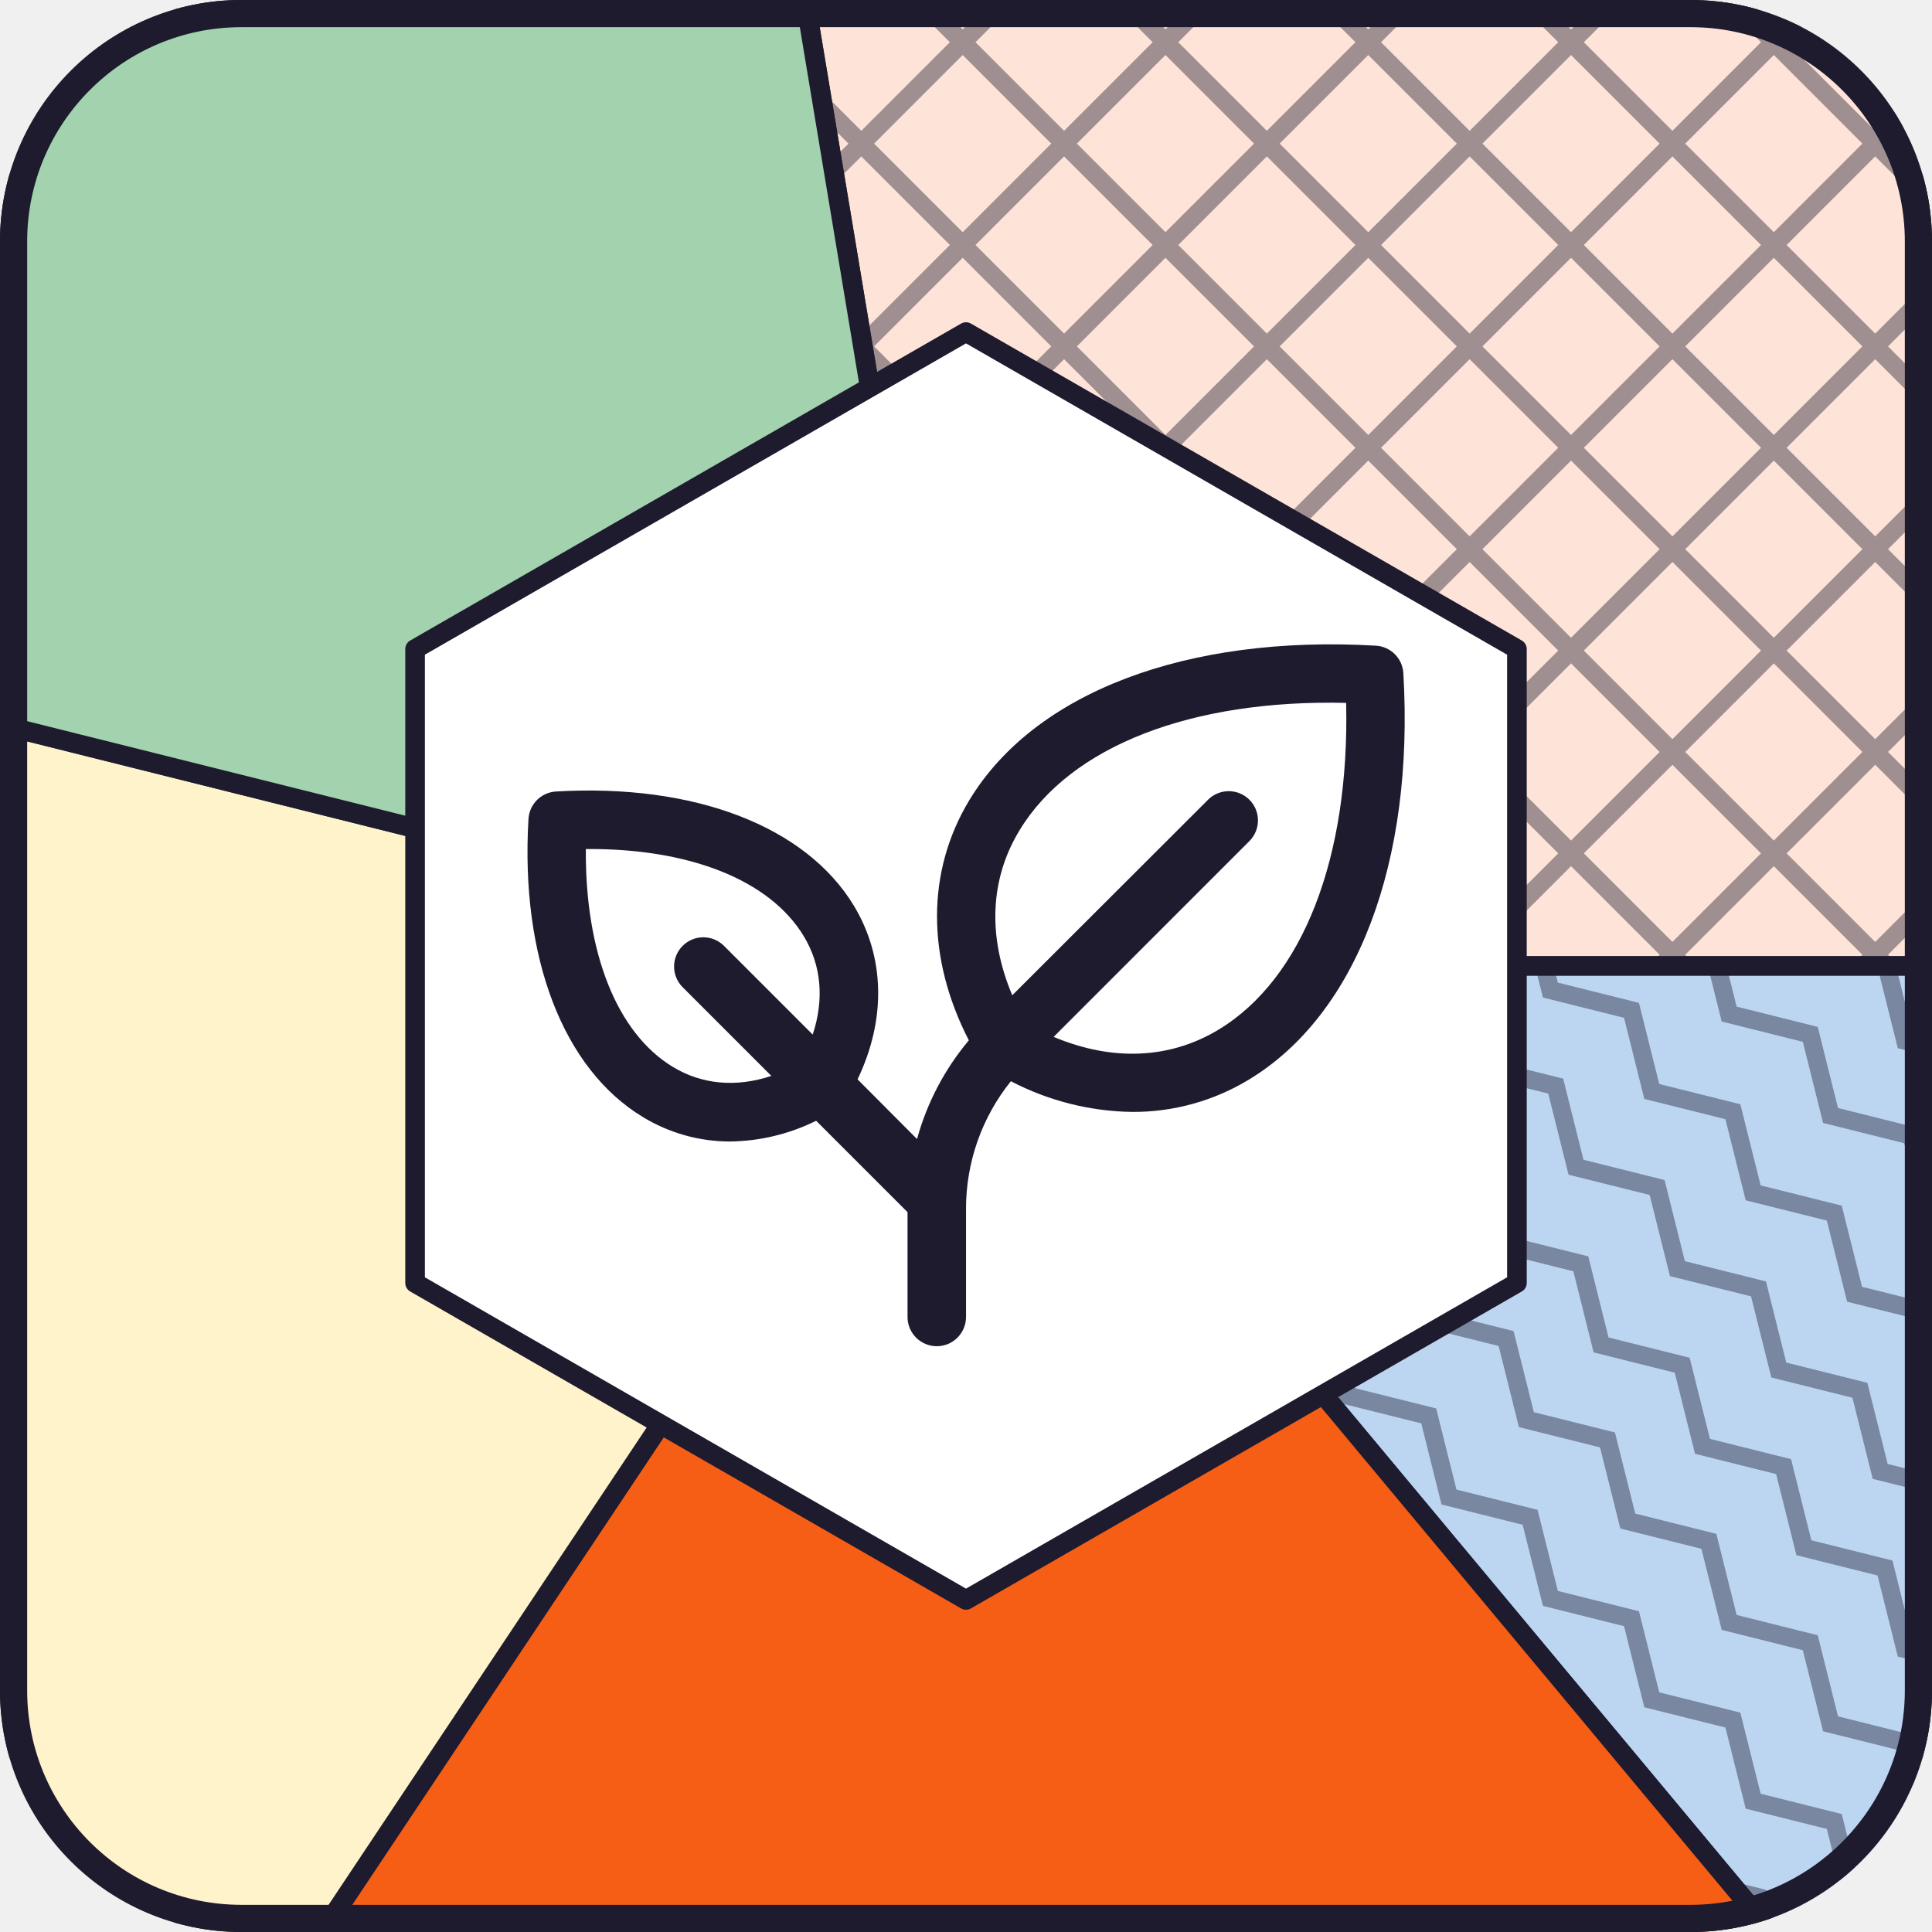
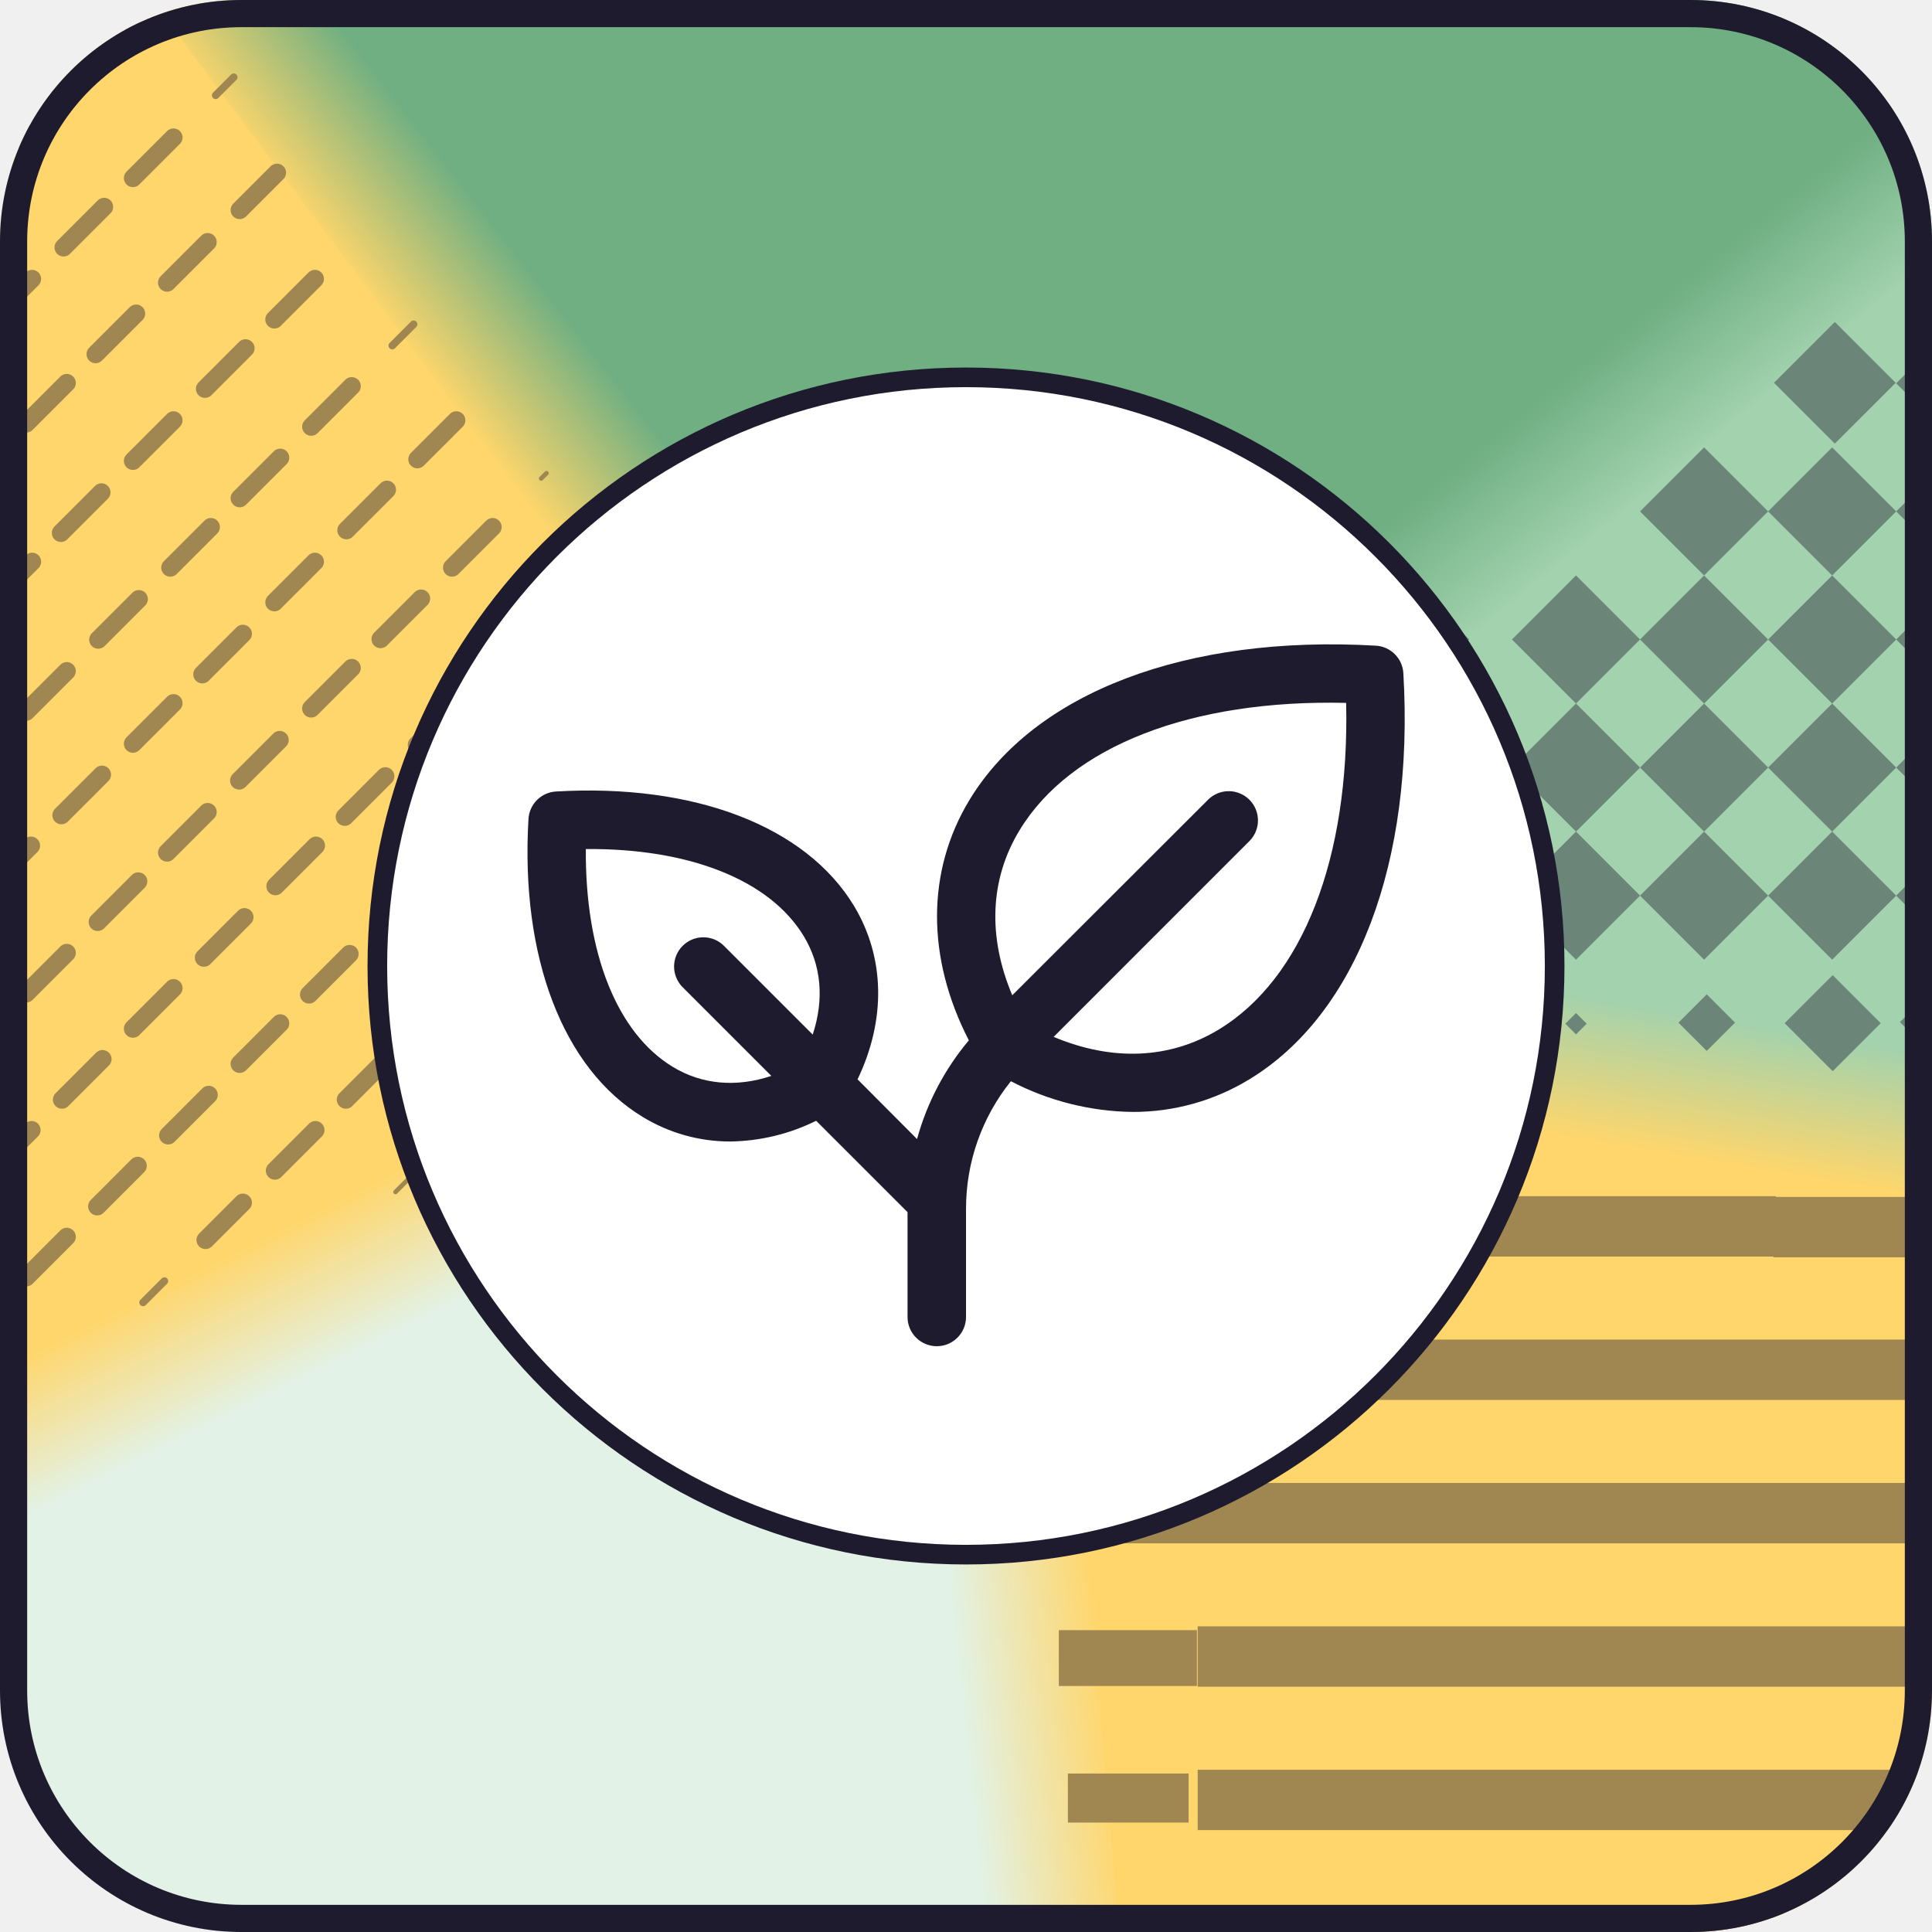
<svg xmlns="http://www.w3.org/2000/svg" viewBox="0 0 256 256" width="256" height="256" role="img">
  <defs>
-     <clipPath id="tp0">
-       <path d="M128 128L106.7 0L256 0L256 128Z" />
-     </clipPath>
-     <clipPath id="tp1">
-       <path d="M128 128L256 128L256 256L234.7 256Z" />
-     </clipPath>
+     <linearGradient id="tg0" gradientUnits="userSpaceOnUse" x1="72.3" y1="70" x2="87.7" y2="58">
+       <stop offset="0" stop-color="#FFD66B" />
+       <stop offset="1" stop-color="#6FAF82" />
+     </linearGradient>
+     <linearGradient id="tg1" gradientUnits="userSpaceOnUse" x1="186" y1="67.3" x2="198" y2="82">
+       <stop offset="0" stop-color="#6FAF82" />
+       <stop offset="1" stop-color="#A2D2AE" />
+     </linearGradient>
+     <linearGradient id="tg2" gradientUnits="userSpaceOnUse" x1="193.6" y1="129" x2="190.4" y2="148">
+       <stop offset="0" stop-color="#A2D2AE" />
+       <stop offset="1" stop-color="#FFD66B" />
+     </linearGradient>
+     <linearGradient id="tg3" gradientUnits="userSpaceOnUse" x1="143" y1="191" x2="124" y2="193">
+       <stop offset="0" stop-color="#FFD66B" />
+       <stop offset="1" stop-color="#E2F2E6" />
+     </linearGradient>
+     <linearGradient id="tg4" gradientUnits="userSpaceOnUse" x1="68.3" y1="168.6" x2="59.7" y2="151.4">
+       <stop offset="0" stop-color="#E2F2E6" />
+       <stop offset="1" stop-color="#FFD66B" />
+     </linearGradient>
    <clipPath id="tf">
      <rect width="256" height="256" rx="32.0" />
    </clipPath>
  </defs>
  <g clip-path="url(#tf)">
-     <path d="M128 128L106.7 0L256 0L256 128Z" fill="#FEE3D8" />
-     <g clip-path="url(#tp0)">
-       <g transform="rotate(45 181.3 64)">
-         <path d="M64 -53.3V181.3M83 -53.3V181.3M102 -53.3V181.3M121 -53.3V181.3M140 -53.3V181.3M159 -53.3V181.3M178 -53.3V181.3M197 -53.3V181.3M216 -53.3V181.3M235 -53.3V181.3M254 -53.3V181.3M273 -53.3V181.3M292 -53.3V181.3M64 -53.3H298.7M64 -34.3H298.7M64 -15.3H298.7M64 3.7H298.7M64 22.7H298.7M64 41.7H298.7M64 60.7H298.7M64 79.7H298.7M64 98.7H298.7M64 117.7H298.7M64 136.7H298.7M64 155.7H298.7M64 174.7H298.7" fill="none" stroke="#A08F91" stroke-width="2.4" stroke-linecap="round" />
-       </g>
+     <path d="M128 128L32 0L256 0L256 21.3Z" fill="#6FAF82" />
+     <path d="M128 128L256 21.3L256 149.3Z" fill="#A2D2AE" />
+     <path d="M128 128L256 149.3L256 256L138.7 256Z" fill="#FFD66B" />
+     <path d="M128 128L138.7 256L0 256L0 192Z" fill="#E2F2E6" />
+     <path d="M128 128L0 192L0 0L32 0Z" fill="#FFD66B" />
+     <path d="M120.3 134L18.6 -2L34 -13.4L135.7 122Z" fill="url(#tg0)" />
+     <path d="M122 120.6L257 8L269.5 22.6L134 135.4Z" fill="url(#tg1)" />
+     <path d="M129.6 118.5L267 141.4L264 160.4L126.4 137.5Z" fill="url(#tg2)" />
+     <path d="M137.6 127L149 265L130 266.4L118.4 129Z" fill="url(#tg3)" />
+     <path d="M132.3 136.6L-4.3 205L-13 187.7L123.7 119.4Z" fill="url(#tg4)" />
+     <g transform="rotate(45 192 85.3)">
+       <path d="M198.7 -4l9.5 0l0 9.5l-9.5 0ZM209.5 7l12 0l0 12l-12 0ZM198 19l11.4 0l0 11.4l-11.4 0ZM209.5 31l12 0l0 12l-12 0ZM221.5 19l12 0l0 12l-12 0ZM233.5 31l12 0l0 12l-12 0ZM197.5 43l12 0l0 12l-12 0ZM209.5 55l12 0l0 12l-12 0ZM221.5 43l12 0l0 12l-12 0ZM233.5 55l12 0l0 12l-12 0ZM245.5 43l12 0l0 12l-12 0ZM257.5 55l12 0l0 12l-12 0ZM189.5 83l4 0l0 4l-4 0ZM197.5 67l12 0l0 12l-12 0ZM209.5 79l12 0l0 12l-12 0ZM221.5 67l12 0l0 12l-12 0ZM233.5 79l12 0l0 12l-12 0ZM245.5 67l12 0l0 12l-12 0ZM259 80.4l9 0l0 9l-9 0ZM269.7 67l11.5 0l0 11.5l-11.5 0ZM197.5 91l12 0l0 12l-12 0ZM209.5 103l12 0l0 12l-12 0ZM221.5 91l12 0l0 12l-12 0ZM238.5 108l2 0l0 2l-2 0ZM249 94l5.3 0l0 5.3l-5.3 0Z" fill="#6B8578" />
    </g>
-     <path d="M128 128L106.7 0L256 0L256 128Z" fill="none" stroke="#1E1B2E" stroke-width="2.6" stroke-linejoin="round" />
-     <path d="M128 128L256 128L256 256L234.7 256Z" fill="#BCD6F2" />
-     <g clip-path="url(#tp1)">
-       <g transform="rotate(45 192 192)">
-         <path d="M82.5 82.5l9.5 -5.7l9.5 5.7l9.5 -5.7l9.5 5.7l9.5 -5.7l9.5 5.7l9.5 -5.7l9.5 5.7l9.5 -5.7l9.5 5.7l9.5 -5.7l9.5 5.7l9.5 -5.7l9.5 5.7l9.5 -5.7l9.5 5.7l9.5 -5.7l9.5 5.7l9.5 -5.7l9.5 5.7l9.5 -5.7l9.5 5.7l9.5 -5.7l9.5 5.7M82.5 96.7l9.5 -5.7l9.5 5.7l9.5 -5.7l9.5 5.7l9.5 -5.7l9.5 5.7l9.5 -5.7l9.5 5.7l9.5 -5.7l9.5 5.7l9.5 -5.7l9.5 5.7l9.5 -5.7l9.5 5.7l9.5 -5.7l9.5 5.7l9.5 -5.7l9.5 5.7l9.5 -5.7l9.5 5.7l9.5 -5.7l9.5 5.7l9.5 -5.7l9.5 5.7M82.5 111l9.5 -5.7l9.5 5.7l9.5 -5.7l9.5 5.7l9.5 -5.7l9.5 5.7l9.5 -5.7l9.5 5.7l9.5 -5.7l9.5 5.7l9.5 -5.7l9.5 5.7l9.5 -5.7l9.5 5.7l9.5 -5.7l9.5 5.7l9.5 -5.7l9.5 5.7l9.5 -5.7l9.5 5.7l9.5 -5.7l9.5 5.7l9.5 -5.7l9.5 5.7M82.5 125l9.5 -5.7l9.5 5.7l9.5 -5.7l9.5 5.7l9.5 -5.7l9.5 5.7l9.5 -5.7l9.5 5.7l9.5 -5.7l9.5 5.7l9.5 -5.7l9.5 5.7l9.5 -5.7l9.5 5.7l9.5 -5.7l9.5 5.7l9.5 -5.7l9.5 5.7l9.5 -5.7l9.5 5.7l9.5 -5.7l9.5 5.7l9.5 -5.7l9.5 5.7M82.5 139.5l9.5 -5.7l9.5 5.7l9.5 -5.7l9.5 5.7l9.5 -5.7l9.5 5.7l9.5 -5.7l9.5 5.7l9.5 -5.7l9.5 5.7l9.5 -5.7l9.5 5.7l9.5 -5.7l9.5 5.7l9.5 -5.7l9.5 5.7l9.5 -5.7l9.5 5.7l9.5 -5.7l9.5 5.7l9.5 -5.7l9.5 5.7l9.5 -5.7l9.5 5.7M82.5 153.7l9.5 -5.7l9.5 5.7l9.5 -5.7l9.5 5.7l9.5 -5.7l9.5 5.7l9.5 -5.7l9.5 5.7l9.5 -5.7l9.5 5.7l9.5 -5.7l9.5 5.7l9.5 -5.7l9.5 5.7l9.5 -5.7l9.5 5.7l9.5 -5.7l9.5 5.7l9.5 -5.7l9.5 5.7l9.5 -5.7l9.5 5.7l9.5 -5.7l9.5 5.7M82.5 168l9.5 -5.7l9.5 5.7l9.5 -5.7l9.5 5.7l9.5 -5.7l9.5 5.7l9.5 -5.7l9.5 5.7l9.5 -5.7l9.5 5.7l9.5 -5.7l9.5 5.7l9.5 -5.7l9.5 5.7l9.5 -5.7l9.5 5.7l9.5 -5.7l9.5 5.7l9.5 -5.7l9.5 5.7l9.5 -5.7l9.5 5.7l9.5 -5.7l9.5 5.7M82.5 182l9.5 -5.7l9.5 5.7l9.5 -5.7l9.5 5.7l9.5 -5.7l9.5 5.7l9.5 -5.7l9.5 5.7l9.5 -5.7l9.5 5.7l9.5 -5.7l9.5 5.7l9.5 -5.7l9.5 5.7l9.5 -5.7l9.5 5.7l9.5 -5.7l9.5 5.7l9.5 -5.7l9.5 5.7l9.5 -5.7l9.5 5.7l9.5 -5.7l9.5 5.7M82.5 196.5l9.5 -5.7l9.5 5.7l9.5 -5.7l9.5 5.7l9.5 -5.7l9.5 5.7l9.5 -5.7l9.5 5.7l9.5 -5.7l9.5 5.7l9.5 -5.7l9.5 5.7l9.5 -5.7l9.5 5.7l9.5 -5.7l9.5 5.7l9.5 -5.7l9.5 5.7l9.5 -5.7l9.5 5.7l9.5 -5.7l9.5 5.7l9.5 -5.7l9.5 5.7M82.5 210.7l9.5 -5.7l9.5 5.7l9.5 -5.7l9.5 5.7l9.5 -5.7l9.5 5.7l9.5 -5.7l9.5 5.7l9.5 -5.7l9.5 5.7l9.5 -5.7l9.5 5.7l9.5 -5.7l9.5 5.7l9.5 -5.7l9.5 5.7l9.5 -5.7l9.5 5.7l9.5 -5.7l9.5 5.7l9.5 -5.7l9.5 5.7l9.5 -5.7l9.5 5.7M82.5 225l9.5 -5.7l9.5 5.7l9.5 -5.7l9.5 5.7l9.5 -5.7l9.5 5.7l9.5 -5.7l9.5 5.7l9.5 -5.7l9.5 5.7l9.5 -5.7l9.5 5.7l9.5 -5.7l9.5 5.7l9.5 -5.7l9.5 5.7l9.5 -5.7l9.5 5.7l9.5 -5.7l9.5 5.7l9.5 -5.7l9.5 5.7l9.5 -5.7l9.5 5.7M82.5 239l9.5 -5.7l9.5 5.7l9.5 -5.7l9.5 5.7l9.5 -5.7l9.5 5.7l9.5 -5.7l9.5 5.7l9.5 -5.7l9.5 5.7l9.5 -5.7l9.5 5.7l9.5 -5.7l9.5 5.7l9.5 -5.7l9.5 5.7l9.5 -5.7l9.5 5.7l9.5 -5.7l9.5 5.7l9.5 -5.7l9.5 5.7l9.5 -5.7l9.5 5.7M82.5 253.5l9.5 -5.7l9.5 5.7l9.5 -5.7l9.5 5.7l9.5 -5.7l9.5 5.7l9.5 -5.7l9.5 5.7l9.5 -5.7l9.5 5.7l9.5 -5.7l9.5 5.7l9.5 -5.7l9.5 5.7l9.5 -5.7l9.5 5.7l9.5 -5.7l9.5 5.7l9.5 -5.7l9.5 5.7l9.5 -5.7l9.5 5.7l9.5 -5.7l9.5 5.7M82.5 267.7l9.5 -5.7l9.5 5.7l9.5 -5.7l9.5 5.7l9.5 -5.7l9.5 5.7l9.5 -5.7l9.5 5.7l9.5 -5.7l9.5 5.7l9.5 -5.7l9.5 5.7l9.5 -5.7l9.5 5.7l9.5 -5.7l9.5 5.7l9.5 -5.7l9.5 5.7l9.5 -5.7l9.5 5.7l9.5 -5.7l9.5 5.7l9.5 -5.7l9.5 5.7M82.5 282l9.5 -5.7l9.5 5.7l9.5 -5.7l9.5 5.7l9.5 -5.7l9.5 5.7l9.5 -5.7l9.5 5.7l9.5 -5.7l9.5 5.7l9.5 -5.7l9.5 5.7l9.5 -5.7l9.5 5.7l9.5 -5.7l9.5 5.7l9.5 -5.7l9.5 5.7l9.5 -5.7l9.5 5.7l9.5 -5.7l9.5 5.7l9.5 -5.7l9.5 5.7M82.5 296l9.5 -5.7l9.5 5.7l9.5 -5.7l9.5 5.7l9.5 -5.7l9.5 5.7l9.5 -5.7l9.5 5.7l9.5 -5.7l9.5 5.7l9.5 -5.7l9.5 5.7l9.5 -5.7l9.5 5.7l9.5 -5.7l9.5 5.7l9.5 -5.7l9.5 5.7l9.5 -5.7l9.5 5.7l9.5 -5.7l9.5 5.7l9.5 -5.7l9.5 5.7" fill="none" stroke="#7A87A0" stroke-width="2.4" stroke-linecap="round" />
-       </g>
+     <g transform="rotate(90 192 192)">
+       <path d="M158.5 111l8 0l0 19.4l-8 0ZM177.5 110.7l8 0l0 19.6l-8 0ZM196.5 110.7l8 0l0 19.6l-8 0ZM215.5 110.7l8 0l0 19.6l-8 0ZM234.5 110.7l8 0l0 19.6l-8 0ZM253.5 110.7l8 0l0 19.6l-8 0ZM158.6 130l8 0l0 19l-8 0ZM177.5 129.7l8 0l0 19.6l-8 0ZM196.5 129.7l8 0l0 19.6l-8 0ZM215.5 129.7l8 0l0 19.6l-8 0ZM234.5 129.7l8 0l0 19.6l-8 0ZM253.5 129.7l8 0l0 19.6l-8 0ZM158.5 148.7l8 0l0 19.6l-8 0ZM177.5 148.7l8 0l0 19.6l-8 0ZM196.5 148.7l8 0l0 19.6l-8 0ZM215.5 148.7l8 0l0 19.6l-8 0ZM234.5 148.7l8 0l0 19.6l-8 0ZM253.5 148.7l8 0l0 19.6l-8 0ZM158.5 167.7l8 0l0 19.6l-8 0ZM177.5 167.7l8 0l0 19.6l-8 0ZM196.5 167.7l8 0l0 19.6l-8 0ZM215.5 167.7l8 0l0 19.6l-8 0ZM234.5 167.7l8 0l0 19.6l-8 0ZM253.5 167.7l8 0l0 19.6l-8 0ZM158.5 186.7l8 0l0 19.6l-8 0ZM177.5 186.7l8 0l0 19.6l-8 0ZM196.5 186.7l8 0l0 19.6l-8 0ZM215.5 186.7l8 0l0 19.6l-8 0ZM234.5 186.7l8 0l0 19.6l-8 0ZM253.5 186.7l8 0l0 19.6l-8 0ZM177.5 205.7l8 0l0 19.6l-8 0ZM196.5 205.7l8 0l0 19.6l-8 0ZM215.5 205.7l8 0l0 19.6l-8 0ZM234.5 205.7l8 0l0 19.6l-8 0ZM253.5 205.7l8 0l0 19.6l-8 0ZM196.5 224.7l8 0l0 19.5l-8 0ZM216 225.4l7.4 0l0 18.3l-7.4 0ZM235 226.5l6.5 0l0 16l-6.5 0ZM254.7 227.7l5.5 0l0 13.5l-5.5 0Z" fill="#A08751" />
    </g>
-     <path d="M128 128L256 128L256 256L234.7 256Z" fill="none" stroke="#1E1B2E" stroke-width="2.6" stroke-linejoin="round" />
-     <path d="M128 128L234.7 256L42.7 256Z" fill="#F65E16" />
-     <path d="M128 128L234.7 256L42.7 256Z" fill="none" stroke="#1E1B2E" stroke-width="2.6" stroke-linejoin="round" />
-     <path d="M128 128L42.7 256L0 256L0 96Z" fill="#FFF3CC" />
-     <path d="M128 128L42.7 256L0 256L0 96Z" fill="none" stroke="#1E1B2E" stroke-width="2.6" stroke-linejoin="round" />
-     <path d="M128 128L0 96L0 0L106.7 0Z" fill="#A2D2AE" />
-     <path d="M128 128L0 96L0 0L106.7 0Z" fill="none" stroke="#1E1B2E" stroke-width="2.6" stroke-linejoin="round" />
+     <g transform="rotate(135 64 96)">
+       <path d="M91 73.7l7.6 0M104.4 73.7l7.6 0M117.7 73.7l7.6 0M131.3 73.7l7 0M58 87l7.6 0M71 87l7.6 0M84.5 87l7.6 0M98 87l7.6 0M111 87l7.6 0M124.4 87l7.6 0M137.7 87l7.6 0M151 87l7.6 0M164.3 87l7.6 0M177.7 87l7.3 0M51 100.3l7.6 0M64.5 100.3l7.6 0M78 100.3l7.6 0M91 100.3l7.6 0M104.4 100.3l7.6 0M117.7 100.3l7.6 0M131 100.3l7.6 0M144.3 100.3l7.6 0M157.6 100.3l7.6 0M44.6 113.6l7.6 0M58 113.6l7.6 0M71 113.6l7.6 0M84.5 113.6l7.6 0M98 113.6l7.6 0M111 113.6l7.6 0M124.4 113.6l7.6 0M137.7 113.6l7.6 0M151 113.6l7.6 0M38 127l7.3 0M51 127l7.6 0M64.5 127l7.6 0M78 127l7.6 0M91 127l7.6 0M104.4 127l7.6 0M117.7 127l7.6 0M131 127l7.6 0M44.6 140l7.6 0M58 140l7.6 0M71 140l7.6 0M84.5 140l7.6 0M98 140l7.6 0M111 140l7.6 0M124.4 140l7.6 0M38 153.5l7.6 0M51 153.5l7.6 0M64.5 153.5l7.6 0M78 153.5l7.6 0M91 153.5l7.6 0M104.4 153.5l7.6 0M31.6 167l7 0M44.6 167l7.6 0M58 167l7.6 0M71 167l7.6 0M84.5 167l7.6 0M98 167l7.6 0M38 180l7.6 0M51 180l7.6 0M64.5 180l7.6 0M78 180l7.6 0M31.3 193.4l7.6 0M44.6 193.4l7.6 0M58 193.4l7.6 0M71 193.4l7.6 0M24.6 206.7l7.6 0M38 206.7l7.6 0M51 206.7l7.6 0M31.3 220l7.6 0M44.6 220l7.6 0" fill="none" stroke="#A08751" stroke-width="2.4" stroke-linecap="round" />
+       <path d="M98.7 60.4l5.7 0M39.3 100.3l5 0" fill="none" stroke="#A08751" stroke-width="1.7" stroke-linecap="round" />
+       <path d="M146 73.7l4 0M33 140l4 0M26.7 180l3.4 0" fill="none" stroke="#A08751" stroke-width="1" stroke-linecap="round" />
+       <path d="M113.7 60.4l2.3 0M34.5 113.6l1 0M20.6 193.4l2.4 0" fill="none" stroke="#A08751" stroke-width="0.6" stroke-linecap="round" />
+     </g>
  </g>
-   <polygon points="201,170 128,212 55,170 55,86 128,44 201,86" fill="#FFFFFF" stroke="#1E1B2E" stroke-width="2.6" stroke-linejoin="round" />
+   <circle cx="128" cy="128" r="78" fill="#FFFFFF" stroke="#1E1B2E" stroke-width="2.6" stroke-linejoin="round" />
  <g transform="translate(66 66) scale(0.4844)">
    <path d="M247.63,47.89a8,8,0,0,0-7.52-7.52c-51.76-3-93.32,12.74-111.18,42.22-11.8,19.49-11.78,43.16-.16,65.74a71.34,71.34,0,0,0-14.17,27L98.33,159c7.82-16.33,7.52-33.35-1-47.49-13.2-21.79-43.67-33.47-81.5-31.25a8,8,0,0,0-7.52,7.52c-2.23,37.83,9.46,68.3,31.25,81.5A45.82,45.82,0,0,0,63.44,176,54.58,54.58,0,0,0,87,170.33l25,25V224a8,8,0,0,0,16,0V194.51a55.61,55.61,0,0,1,12.27-35,73.91,73.91,0,0,0,33.31,8.4,60.9,60.9,0,0,0,31.83-8.86C234.89,141.21,250.67,99.65,247.63,47.89ZM47.81,155.6C32.47,146.31,23.79,124.32,24,96c28.32-.24,50.31,8.47,59.6,23.81,4.85,8,5.64,17.33,2.46,26.94L61.65,122.34a8,8,0,0,0-11.31,11.31l24.41,24.41C65.14,161.24,55.82,160.45,47.81,155.6Zm149.31-10.22c-13.4,8.11-29.15,8.73-45.15,2l53.69-53.7a8,8,0,0,0-11.31-11.31L140.65,136c-6.76-16-6.15-31.76,2-45.15,13.94-23,47-35.82,89.33-34.83C232.94,98.34,220.14,131.44,197.12,145.38Z" fill="#1E1B2E" />
  </g>
  <rect x="1.8" y="1.8" width="252.4" height="252.4" rx="30.2" fill="none" stroke="#1E1B2E" stroke-width="3.6" />
</svg>
